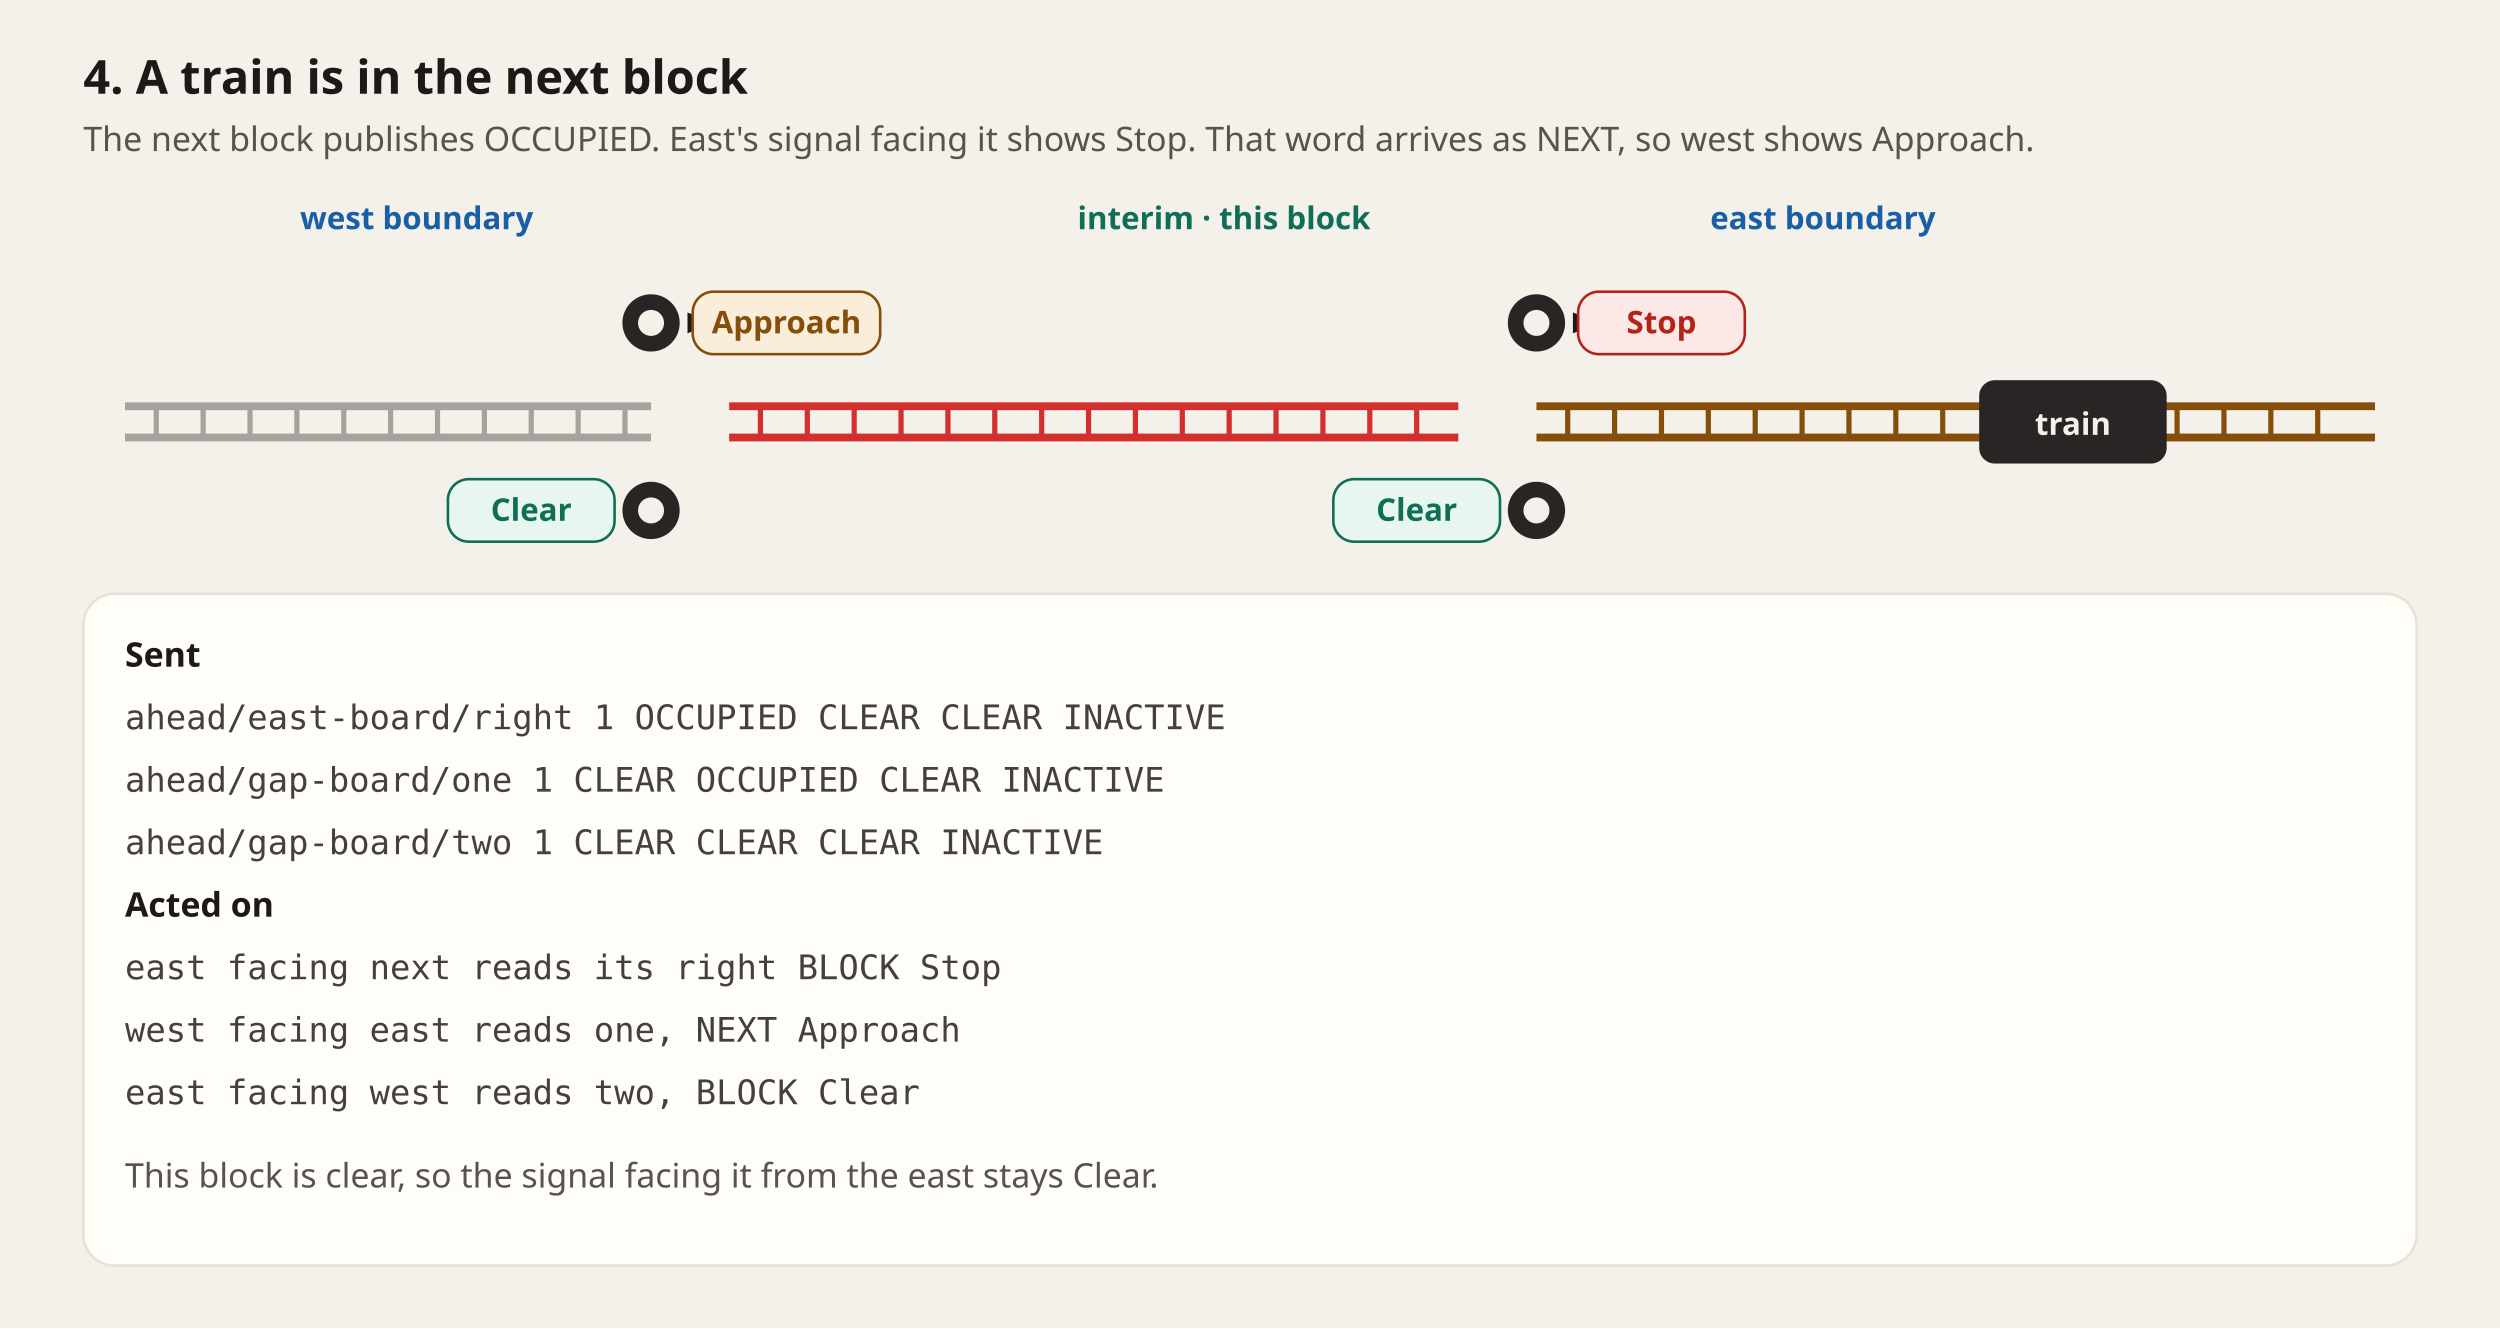
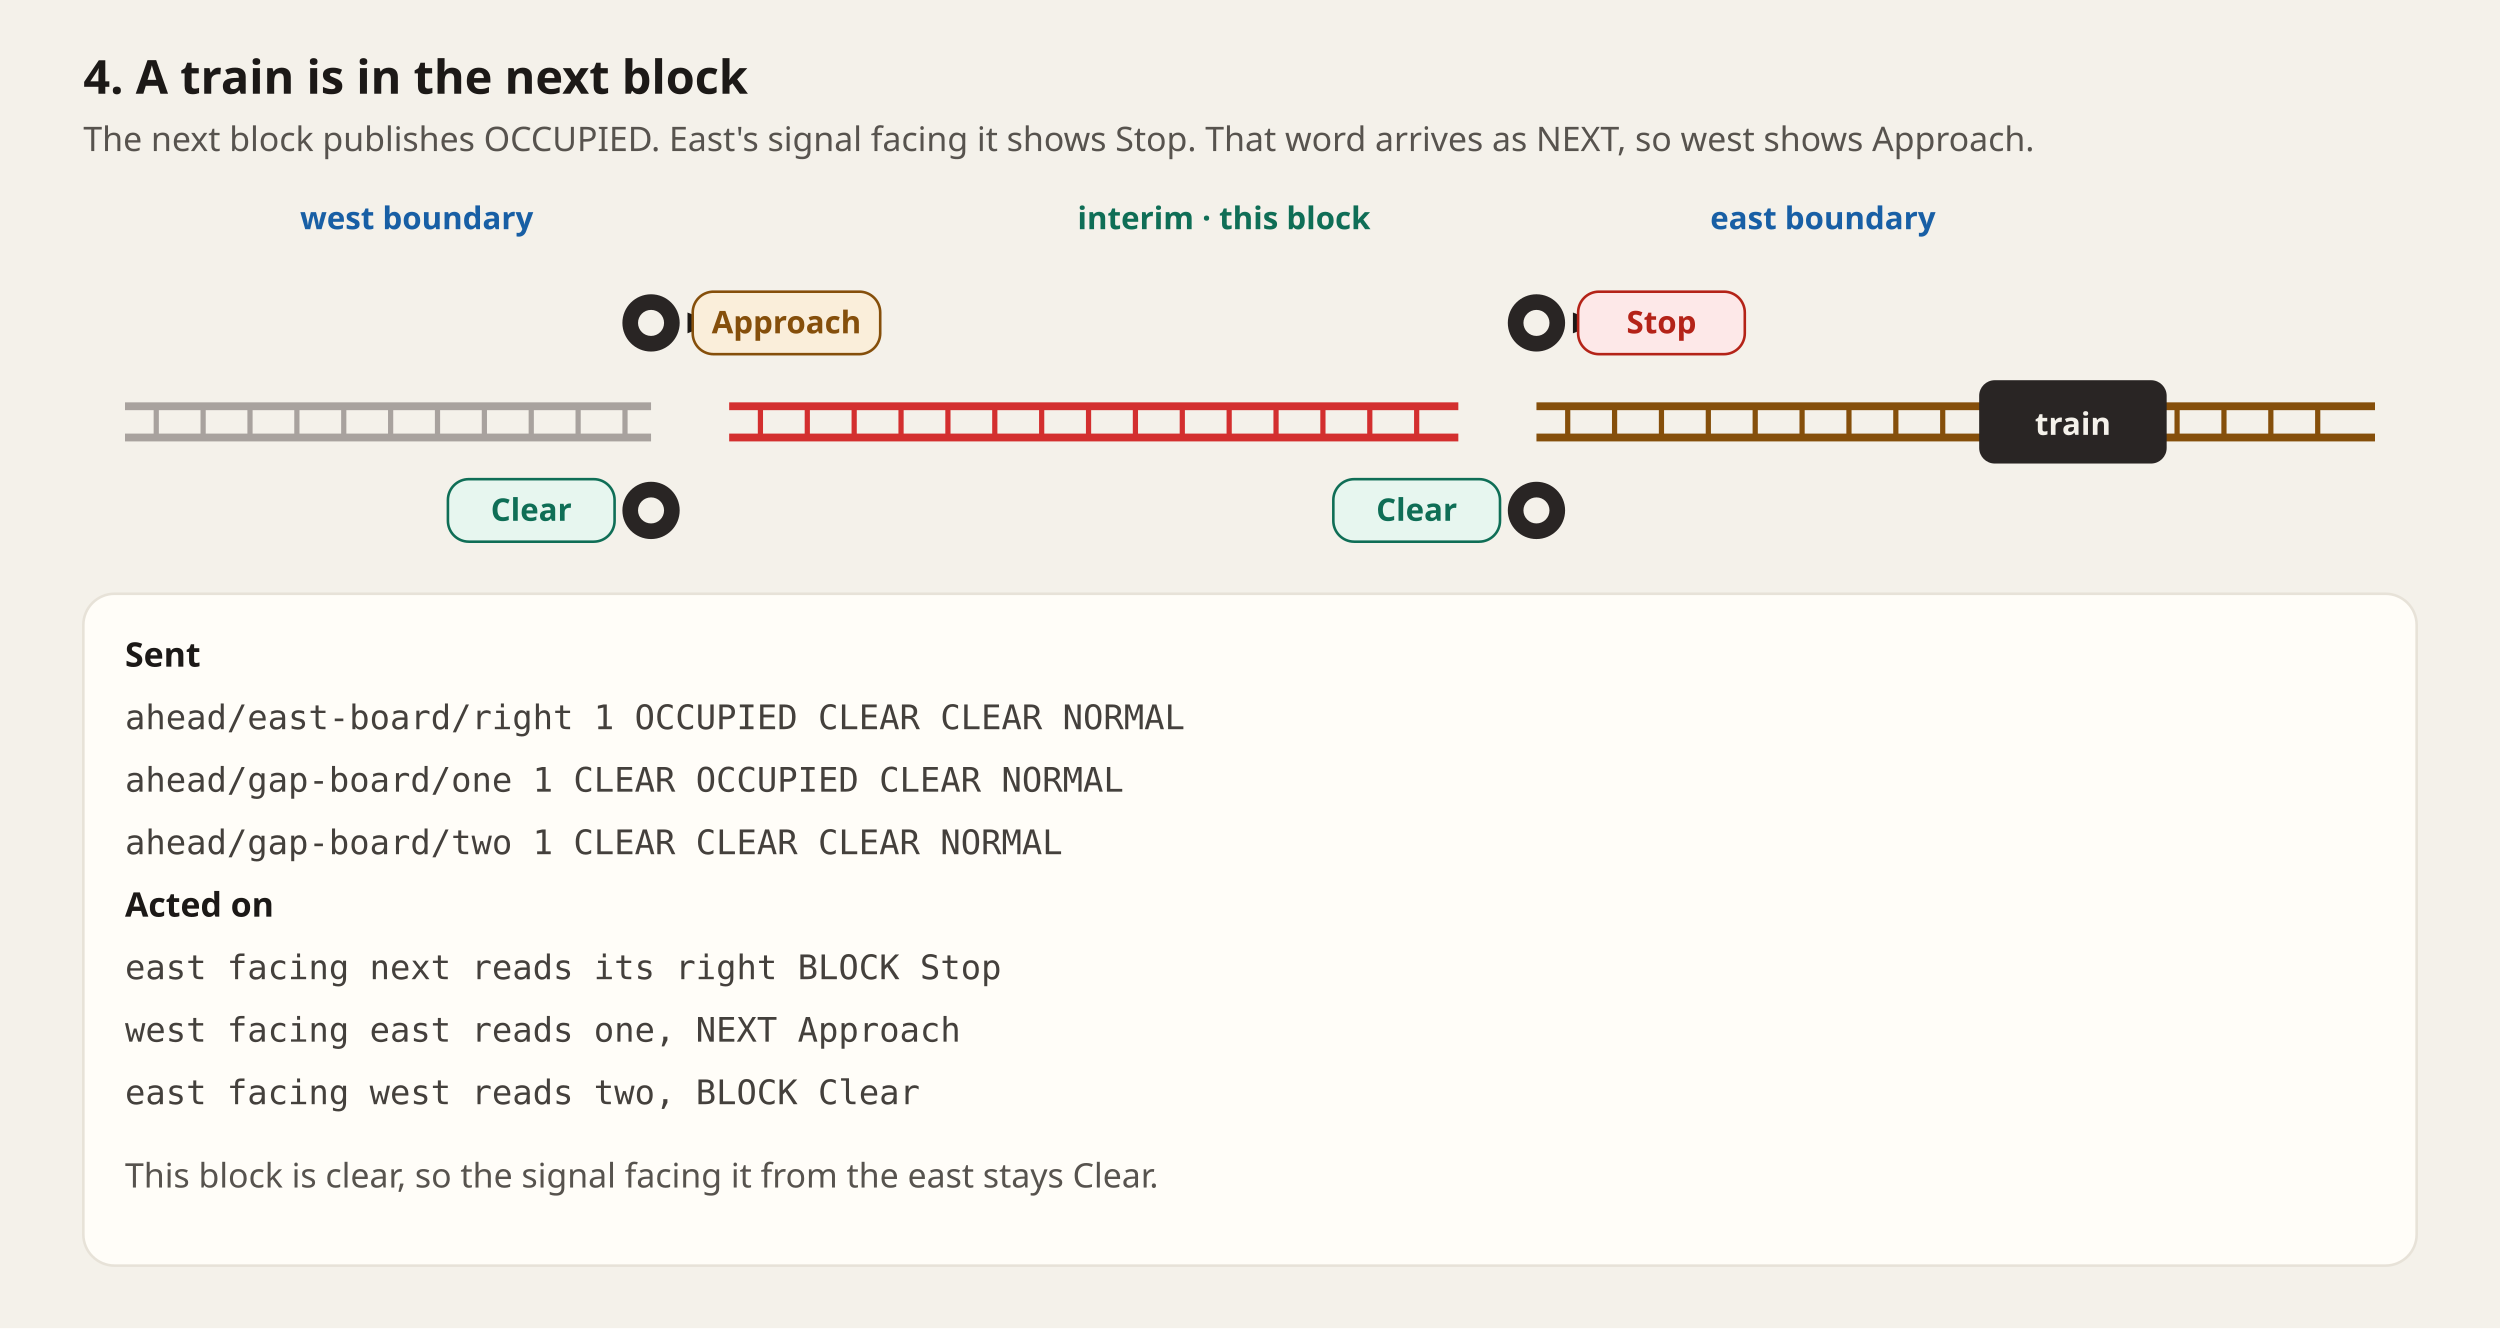
<svg xmlns="http://www.w3.org/2000/svg" width="960" height="510" viewBox="0 0 960 510" role="img" aria-labelledby="title desc">
  <rect width="960" height="510" fill="#f4f1ea" />
  <g font-family="ui-sans-serif, system-ui, sans-serif" fill="#1c1917">
    <text x="32" y="36" font-size="18" font-weight="600">4. A train is in the next block</text>
    <text x="32" y="58" fill="#57534e" font-size="13">The next block publishes OCCUPIED. East's signal facing it shows Stop. That word arrives as NEXT, so west shows Approach.</text>
    <text x="160" y="88" text-anchor="middle" fill="#185fa5" font-size="12" font-weight="600">west boundary</text>
    <text x="470" y="88" text-anchor="middle" fill="#0f6e56" font-size="12" font-weight="600">interim · this block</text>
    <text x="700" y="88" text-anchor="middle" fill="#185fa5" font-size="12" font-weight="600">east boundary</text>
    <g stroke="#a8a29e" stroke-width="3" stroke-linecap="butt">
      <line x1="48" y1="156" x2="250" y2="156" />
      <line x1="48" y1="168" x2="250" y2="168" />
    </g>
    <g stroke="#a8a29e" stroke-width="2">
      <line x1="60" y1="156" x2="60" y2="168" />
      <line x1="78" y1="156" x2="78" y2="168" />
      <line x1="96" y1="156" x2="96" y2="168" />
      <line x1="114" y1="156" x2="114" y2="168" />
      <line x1="132" y1="156" x2="132" y2="168" />
      <line x1="150" y1="156" x2="150" y2="168" />
      <line x1="168" y1="156" x2="168" y2="168" />
      <line x1="186" y1="156" x2="186" y2="168" />
      <line x1="204" y1="156" x2="204" y2="168" />
      <line x1="222" y1="156" x2="222" y2="168" />
      <line x1="240" y1="156" x2="240" y2="168" />
    </g>
    <g stroke="#d32f2f" stroke-width="3" stroke-linecap="butt">
      <line x1="280" y1="156" x2="560" y2="156" />
      <line x1="280" y1="168" x2="560" y2="168" />
    </g>
    <g stroke="#d32f2f" stroke-width="2">
      <line x1="292" y1="156" x2="292" y2="168" />
      <line x1="310" y1="156" x2="310" y2="168" />
      <line x1="328" y1="156" x2="328" y2="168" />
      <line x1="346" y1="156" x2="346" y2="168" />
      <line x1="364" y1="156" x2="364" y2="168" />
      <line x1="382" y1="156" x2="382" y2="168" />
      <line x1="400" y1="156" x2="400" y2="168" />
      <line x1="418" y1="156" x2="418" y2="168" />
      <line x1="436" y1="156" x2="436" y2="168" />
      <line x1="454" y1="156" x2="454" y2="168" />
      <line x1="472" y1="156" x2="472" y2="168" />
      <line x1="490" y1="156" x2="490" y2="168" />
      <line x1="508" y1="156" x2="508" y2="168" />
      <line x1="526" y1="156" x2="526" y2="168" />
      <line x1="544" y1="156" x2="544" y2="168" />
    </g>
    <g stroke="#854f0b" stroke-width="3" stroke-linecap="butt">
      <line x1="590" y1="156" x2="912" y2="156" />
      <line x1="590" y1="168" x2="912" y2="168" />
    </g>
    <g stroke="#854f0b" stroke-width="2">
      <line x1="602" y1="156" x2="602" y2="168" />
      <line x1="620" y1="156" x2="620" y2="168" />
      <line x1="638" y1="156" x2="638" y2="168" />
      <line x1="656" y1="156" x2="656" y2="168" />
      <line x1="674" y1="156" x2="674" y2="168" />
      <line x1="692" y1="156" x2="692" y2="168" />
      <line x1="710" y1="156" x2="710" y2="168" />
      <line x1="728" y1="156" x2="728" y2="168" />
      <line x1="746" y1="156" x2="746" y2="168" />
      <line x1="764" y1="156" x2="764" y2="168" />
      <line x1="782" y1="156" x2="782" y2="168" />
      <line x1="800" y1="156" x2="800" y2="168" />
      <line x1="818" y1="156" x2="818" y2="168" />
      <line x1="836" y1="156" x2="836" y2="168" />
      <line x1="854" y1="156" x2="854" y2="168" />
      <line x1="872" y1="156" x2="872" y2="168" />
      <line x1="890" y1="156" x2="890" y2="168" />
    </g>
    <g transform="translate(250 124) scale(1 1)">
      <circle cx="0" cy="0" r="11" fill="#292524" />
      <circle cx="0" cy="0" r="5" fill="#f4f1ea" />
      <polygon points="14,-4 24,0 14,4" fill="#1c1917" />
    </g>
    <rect x="266" y="112" width="72" height="24" rx="8" fill="#faeeda" stroke="#854f0b" />
    <text x="302.0" y="128" text-anchor="middle" fill="#854f0b" font-size="12" font-weight="600">Approach</text>
    <g transform="translate(250 196) scale(-1 1)">
      <circle cx="0" cy="0" r="11" fill="#292524" />
      <circle cx="0" cy="0" r="5" fill="#f4f1ea" />
      <polygon points="14,-4 24,0 14,4" fill="#1c1917" />
    </g>
    <rect x="172" y="184" width="64" height="24" rx="8" fill="#e7f6ef" stroke="#0f6e56" />
    <text x="204.0" y="200" text-anchor="middle" fill="#0f6e56" font-size="12" font-weight="600">Clear</text>
    <g transform="translate(590 124) scale(1 1)">
      <circle cx="0" cy="0" r="11" fill="#292524" />
      <circle cx="0" cy="0" r="5" fill="#f4f1ea" />
      <polygon points="14,-4 24,0 14,4" fill="#1c1917" />
    </g>
    <rect x="606" y="112" width="64" height="24" rx="8" fill="#fde8e8" stroke="#b42318" />
    <text x="638.0" y="128" text-anchor="middle" fill="#b42318" font-size="12" font-weight="600">Stop</text>
    <g transform="translate(590 196) scale(-1 1)">
      <circle cx="0" cy="0" r="11" fill="#292524" />
      <circle cx="0" cy="0" r="5" fill="#f4f1ea" />
      <polygon points="14,-4 24,0 14,4" fill="#1c1917" />
    </g>
    <rect x="512" y="184" width="64" height="24" rx="8" fill="#e7f6ef" stroke="#0f6e56" />
    <text x="544.0" y="200" text-anchor="middle" fill="#0f6e56" font-size="12" font-weight="600">Clear</text>
    <rect x="760" y="146" width="72" height="32" rx="6" fill="#292524" />
    <text x="796" y="167" text-anchor="middle" fill="#f4f1ea" font-size="12" font-weight="600">train</text>
    <rect x="32" y="228" width="896" height="258" rx="12" fill="#fffdf8" stroke="#e7e2d8" />
    <text x="48" y="256" font-size="13" font-weight="600">Sent</text>
-     <text x="48" y="280" fill="#44403c" font-family="ui-monospace, SFMono-Regular, Menlo, monospace" font-size="13">ahead/east-board/right                  1 OCCUPIED CLEAR CLEAR INACTIVE</text>
-     <text x="48" y="304" fill="#44403c" font-family="ui-monospace, SFMono-Regular, Menlo, monospace" font-size="13">ahead/gap-board/one                     1 CLEAR OCCUPIED CLEAR INACTIVE</text>
-     <text x="48" y="328" fill="#44403c" font-family="ui-monospace, SFMono-Regular, Menlo, monospace" font-size="13">ahead/gap-board/two                     1 CLEAR CLEAR CLEAR INACTIVE</text>
+     <text x="48" y="280" fill="#44403c" font-family="ui-monospace, SFMono-Regular, Menlo, monospace" font-size="13">ahead/east-board/right                  1 OCCUPIED CLEAR CLEAR NORMAL</text>
+     <text x="48" y="304" fill="#44403c" font-family="ui-monospace, SFMono-Regular, Menlo, monospace" font-size="13">ahead/gap-board/one                     1 CLEAR OCCUPIED CLEAR NORMAL</text>
+     <text x="48" y="328" fill="#44403c" font-family="ui-monospace, SFMono-Regular, Menlo, monospace" font-size="13">ahead/gap-board/two                     1 CLEAR CLEAR CLEAR NORMAL</text>
    <text x="48" y="352" font-size="13" font-weight="600">Acted on</text>
    <text x="48" y="376" fill="#44403c" font-family="ui-monospace, SFMono-Regular, Menlo, monospace" font-size="13">east facing next reads its right BLOCK  Stop</text>
    <text x="48" y="400" fill="#44403c" font-family="ui-monospace, SFMono-Regular, Menlo, monospace" font-size="13">west facing east reads one, NEXT        Approach</text>
    <text x="48" y="424" fill="#44403c" font-family="ui-monospace, SFMono-Regular, Menlo, monospace" font-size="13">east facing west reads two, BLOCK       Clear</text>
    <text x="48" y="456" fill="#57534e" font-size="13">This block is clear, so the signal facing it from the east stays Clear.</text>
  </g>
</svg>
